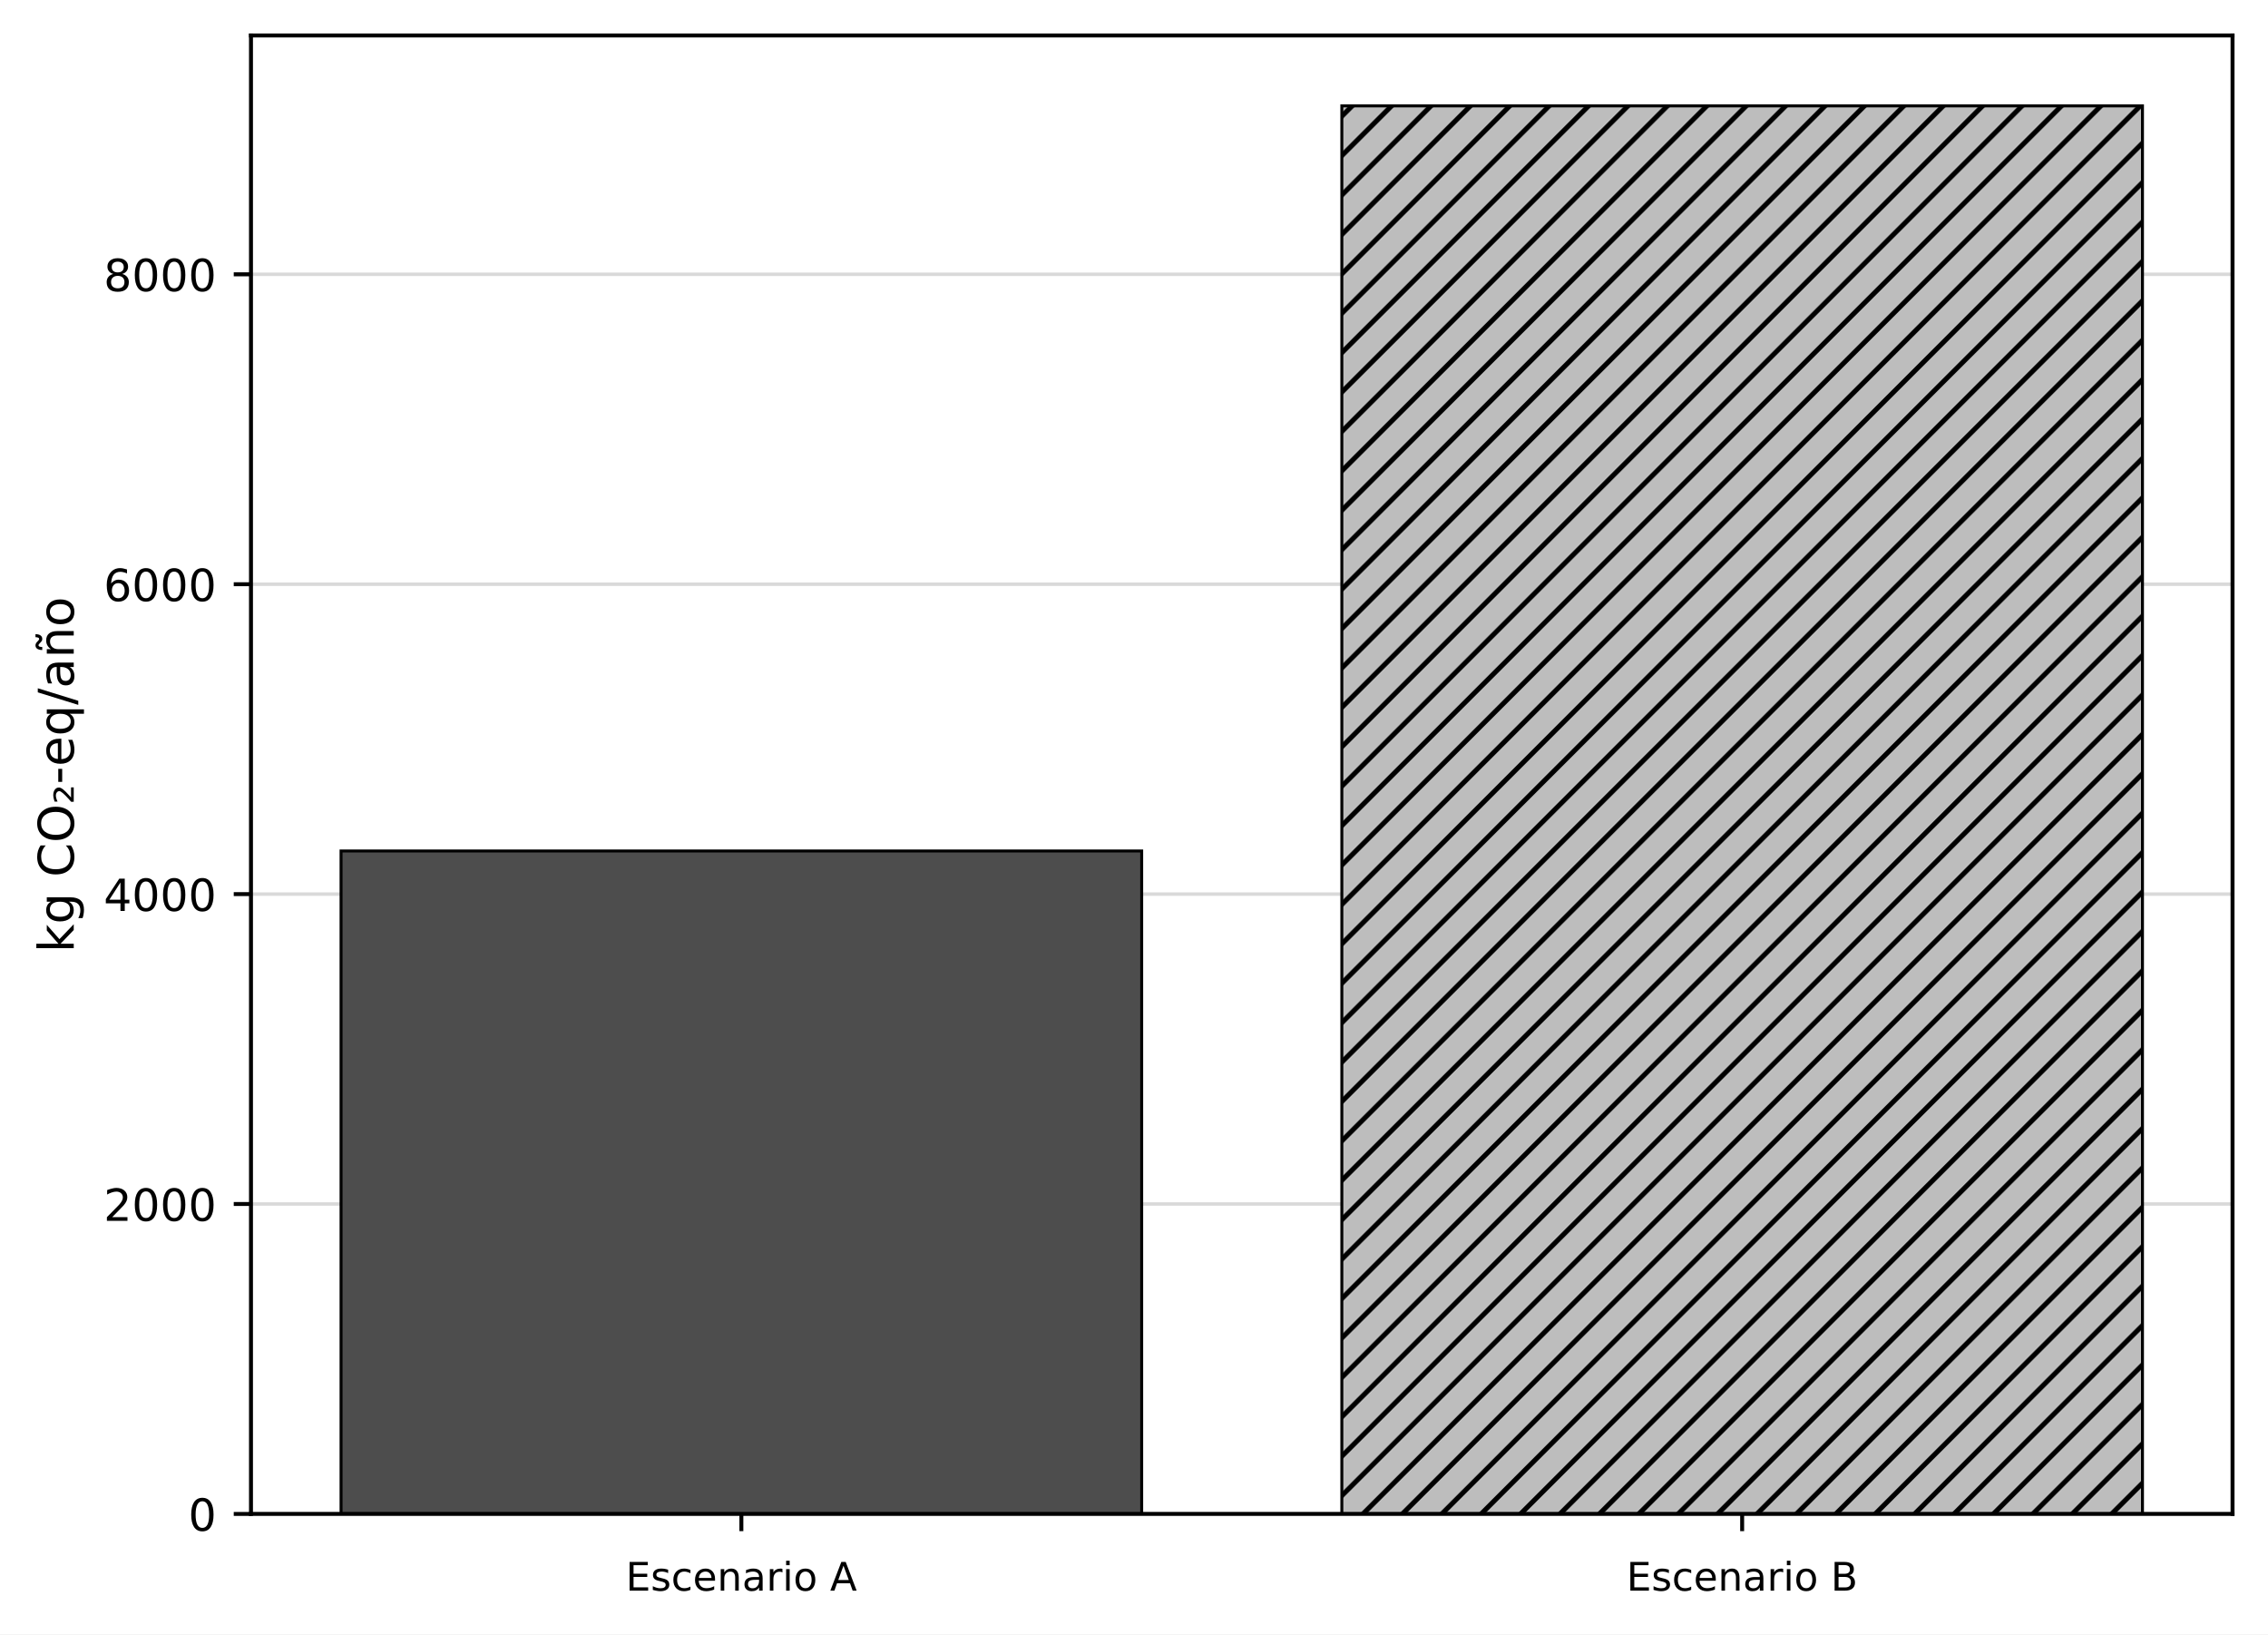
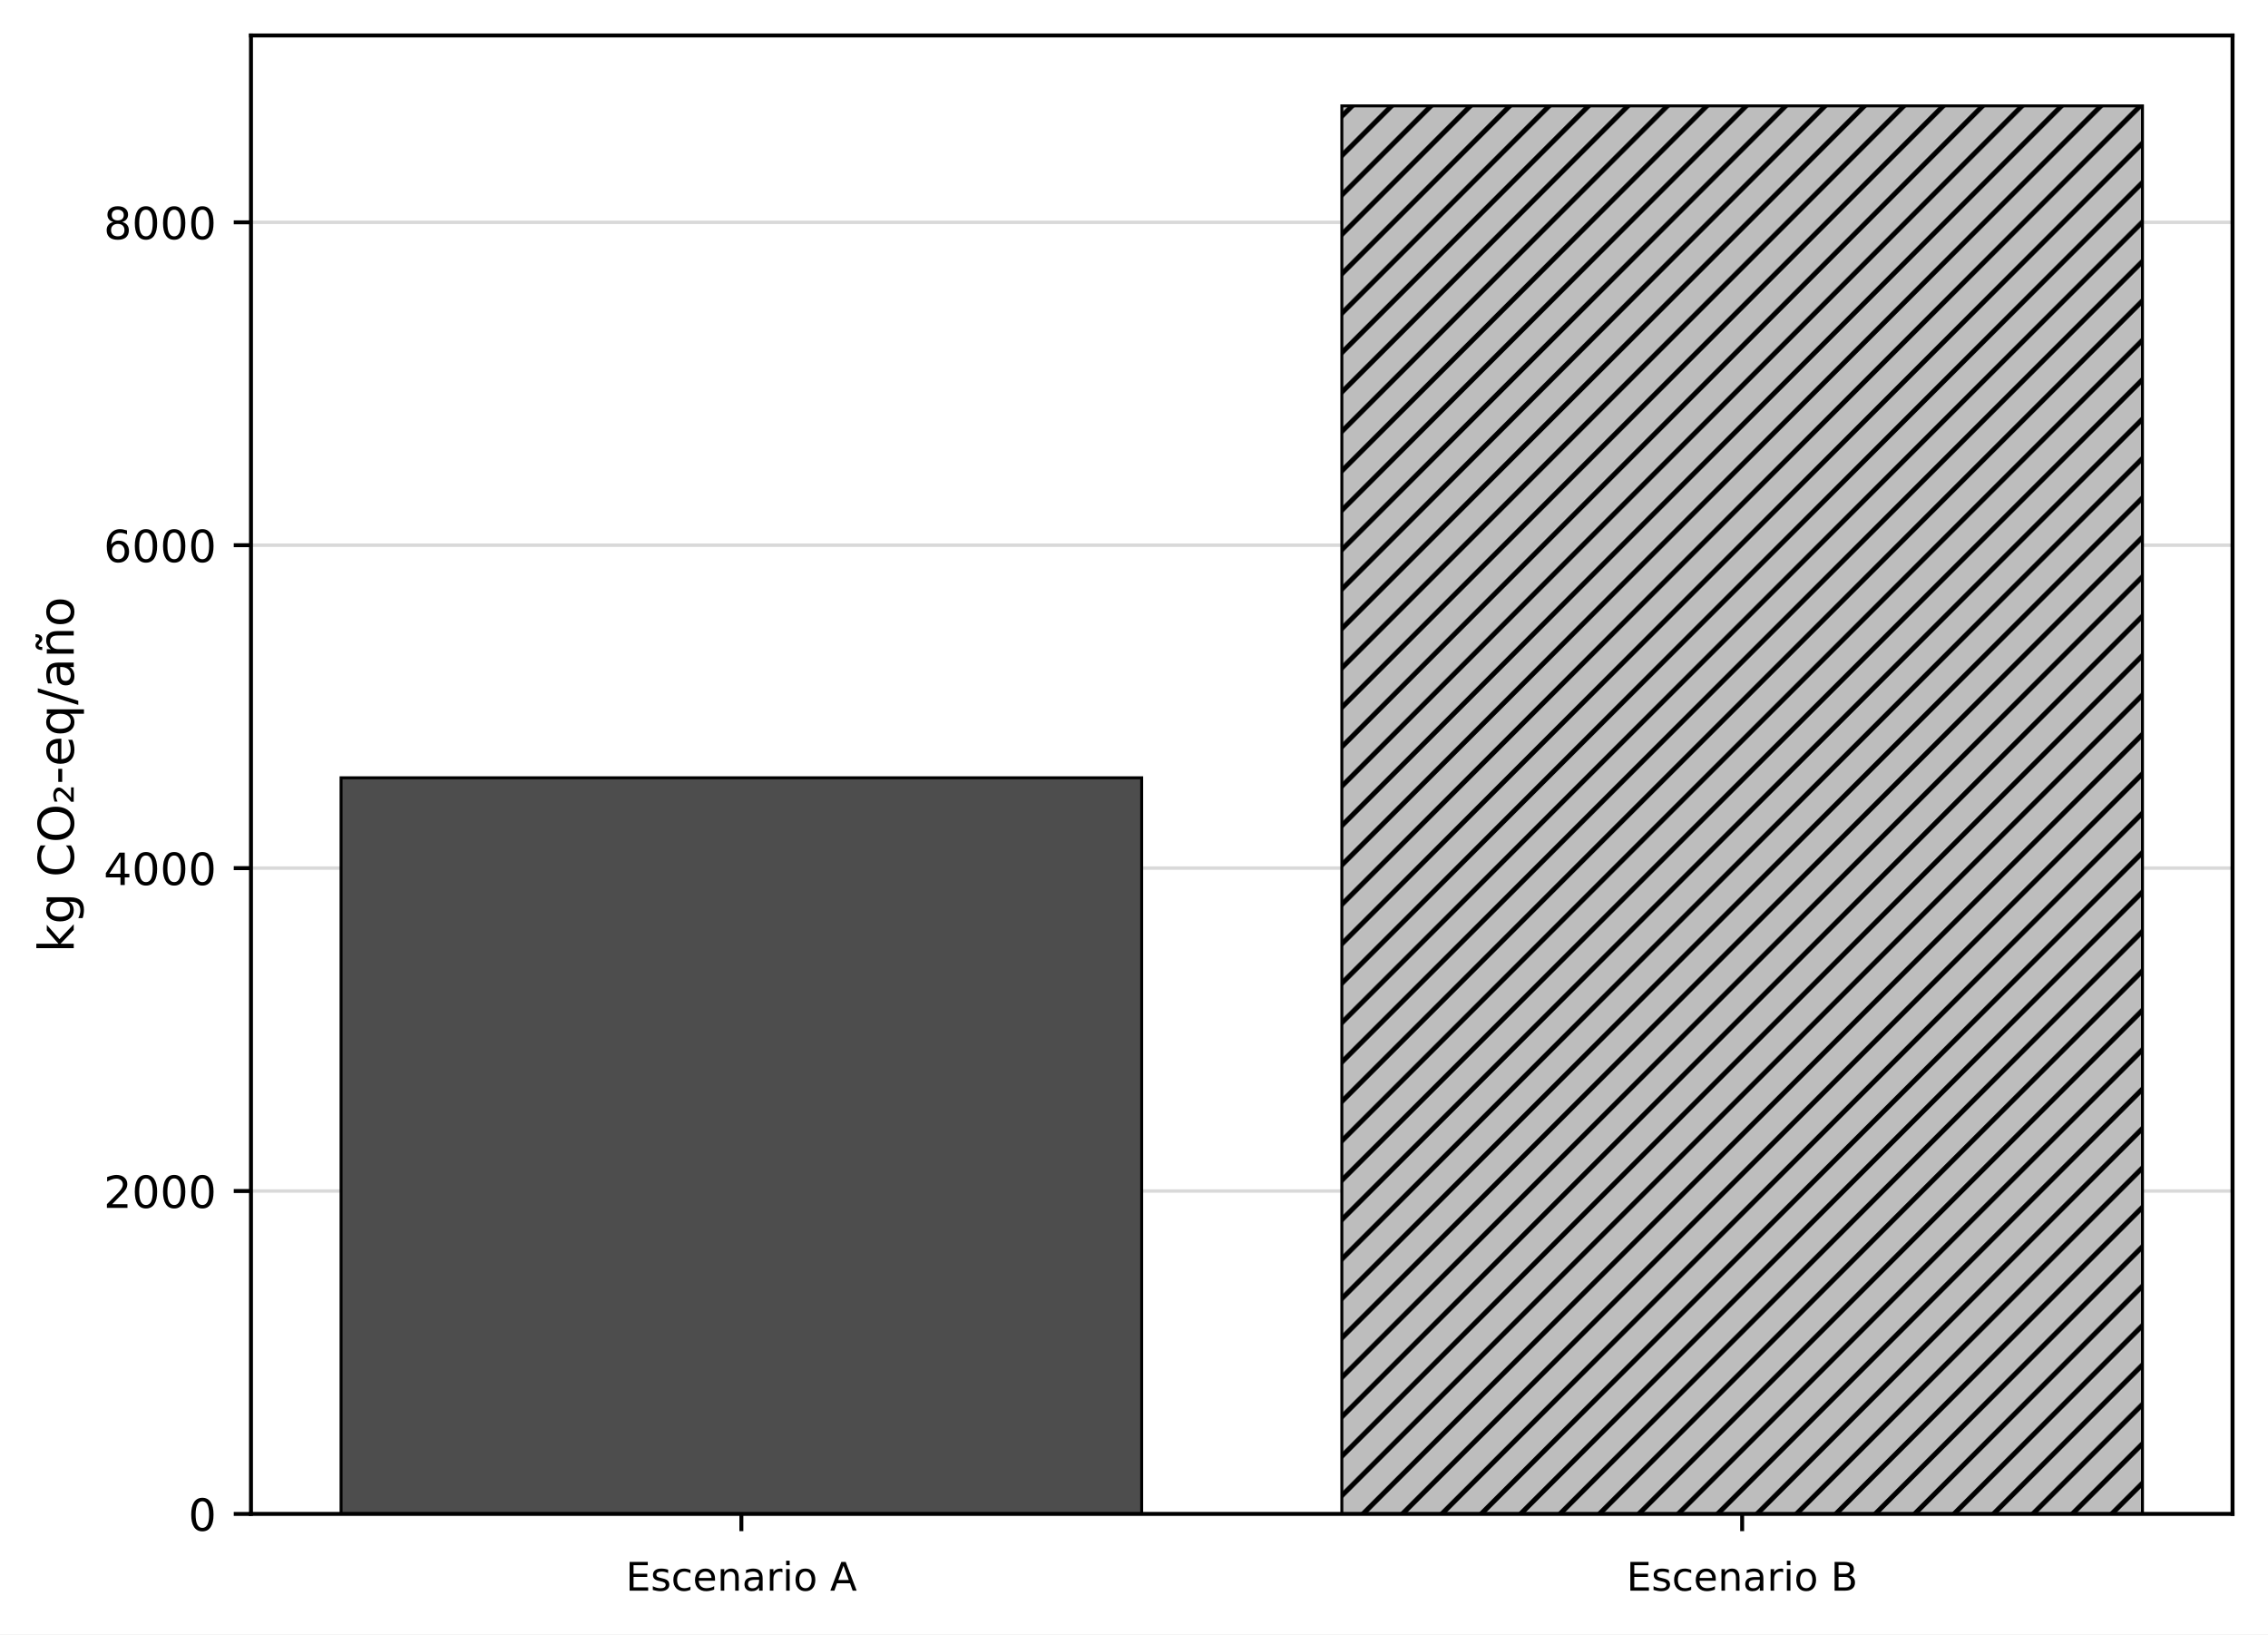
<svg xmlns="http://www.w3.org/2000/svg" xmlns:xlink="http://www.w3.org/1999/xlink" width="460.433pt" height="331.743pt" viewBox="0 0 460.433 331.743" version="1.1">
  <defs>
    <style type="text/css">*{stroke-linejoin: round; stroke-linecap: butt}</style>
  </defs>
  <g id="figure_1">
    <g id="patch_1">
-       <path d="M 0 331.743  L 460.433 331.743  L 460.433 0  L 0 0  z " style="fill: #ffffff" />
+       <path d="M 0 331.743 L 460.433 331.743 L 460.433 0 L 0 0 z " style="fill: #ffffff" />
    </g>
    <g id="axes_1">
      <g id="patch_2">
-         <path d="M 50.953 307.3  L 453.233 307.3  L 453.233 7.2  L 50.953 7.2  z " style="fill: #ffffff" />
+         <path d="M 50.953 307.3 L 453.233 307.3 L 453.233 7.2 L 50.953 7.2 z " style="fill: #ffffff" />
      </g>
      <g id="matplotlib.axis_1">
        <g id="xtick_1">
          <g id="line2d_1">
            <defs>
-               <path id="ma55a5f6a79" d="M 0 0  L 0 3.5  " style="stroke: #000000; stroke-width: 0.8" />
+               <path id="m8512bdd903" d="M 0 0 L 0 3.5 " style="stroke: #000000; stroke-width: 0.8" />
            </defs>
            <g>
-               <use xlink:href="#ma55a5f6a79" x="150.508" y="307.3" style="stroke: #000000; stroke-width: 0.8" />
+               <use xlink:href="#m8512bdd903" x="150.508" y="307.3" style="stroke: #000000; stroke-width: 0.8" />
            </g>
          </g>
          <g id="text_1">
            <text style="font-size: 8px; font-family: 'DejaVu Sans'; text-anchor: middle" x="150.508" y="322.879" transform="rotate(-0 150.5076 322.8788)">Escenario A</text>
          </g>
        </g>
        <g id="xtick_2">
          <g id="line2d_2">
            <g>
-               <use xlink:href="#ma55a5f6a79" x="353.679" y="307.3" style="stroke: #000000; stroke-width: 0.8" />
+               <use xlink:href="#m8512bdd903" x="353.679" y="307.3" style="stroke: #000000; stroke-width: 0.8" />
            </g>
          </g>
          <g id="text_2">
            <text style="font-size: 8px; font-family: 'DejaVu Sans'; text-anchor: middle" x="353.679" y="322.879" transform="rotate(-0 353.6793 322.8788)">Escenario B</text>
          </g>
        </g>
      </g>
      <g id="matplotlib.axis_2">
        <g id="ytick_1">
          <g id="line2d_3">
-             <path d="M 50.953 307.3  L 453.233 307.3  " clip-path="url(#pb0bb57e6a0)" style="fill: none; stroke: #d9d9d9; stroke-width: 0.7; stroke-linecap: square" />
+             <path d="M 50.953 307.3 L 453.233 307.3 " clip-path="url(#p322ee614cd)" style="fill: none; stroke: #d9d9d9; stroke-width: 0.7; stroke-linecap: square" />
          </g>
          <g id="line2d_4">
            <defs>
-               <path id="m1a4f6ff0b9" d="M 0 0  L -3.5 0  " style="stroke: #000000; stroke-width: 0.8" />
+               <path id="me50acbb753" d="M 0 0 L -3.5 0 " style="stroke: #000000; stroke-width: 0.8" />
            </defs>
            <g>
-               <use xlink:href="#m1a4f6ff0b9" x="50.953" y="307.3" style="stroke: #000000; stroke-width: 0.8" />
+               <use xlink:href="#me50acbb753" x="50.953" y="307.3" style="stroke: #000000; stroke-width: 0.8" />
            </g>
          </g>
          <g id="text_3">
            <text style="font-size: 9px; font-family: 'DejaVu Sans'; text-anchor: end" x="43.953" y="310.719" transform="rotate(-0 43.95344 310.7193)">0</text>
          </g>
        </g>
        <g id="ytick_2">
          <g id="line2d_5">
-             <path d="M 50.953 244.395  L 453.233 244.395  " clip-path="url(#pb0bb57e6a0)" style="fill: none; stroke: #d9d9d9; stroke-width: 0.7; stroke-linecap: square" />
+             <path d="M 50.953 241.758 L 453.233 241.758 " clip-path="url(#p322ee614cd)" style="fill: none; stroke: #d9d9d9; stroke-width: 0.7; stroke-linecap: square" />
          </g>
          <g id="line2d_6">
            <g>
-               <use xlink:href="#m1a4f6ff0b9" x="50.953" y="244.395" style="stroke: #000000; stroke-width: 0.8" />
+               <use xlink:href="#me50acbb753" x="50.953" y="241.758" style="stroke: #000000; stroke-width: 0.8" />
            </g>
          </g>
          <g id="text_4">
-             <text style="font-size: 9px; font-family: 'DejaVu Sans'; text-anchor: end" x="43.953" y="247.814" transform="rotate(-0 43.95344 247.8145)">2000</text>
+             <text style="font-size: 9px; font-family: 'DejaVu Sans'; text-anchor: end" x="43.953" y="245.177" transform="rotate(-0 43.95344 245.1771)">2000</text>
          </g>
        </g>
        <g id="ytick_3">
          <g id="line2d_7">
-             <path d="M 50.953 181.49  L 453.233 181.49  " clip-path="url(#pb0bb57e6a0)" style="fill: none; stroke: #d9d9d9; stroke-width: 0.7; stroke-linecap: square" />
+             <path d="M 50.953 176.216 L 453.233 176.216 " clip-path="url(#p322ee614cd)" style="fill: none; stroke: #d9d9d9; stroke-width: 0.7; stroke-linecap: square" />
          </g>
          <g id="line2d_8">
            <g>
-               <use xlink:href="#m1a4f6ff0b9" x="50.953" y="181.49" style="stroke: #000000; stroke-width: 0.8" />
+               <use xlink:href="#me50acbb753" x="50.953" y="176.216" style="stroke: #000000; stroke-width: 0.8" />
            </g>
          </g>
          <g id="text_5">
-             <text style="font-size: 9px; font-family: 'DejaVu Sans'; text-anchor: end" x="43.953" y="184.91" transform="rotate(-0 43.95344 184.9097)">4000</text>
+             <text style="font-size: 9px; font-family: 'DejaVu Sans'; text-anchor: end" x="43.953" y="179.635" transform="rotate(-0 43.95344 179.6349)">4000</text>
          </g>
        </g>
        <g id="ytick_4">
          <g id="line2d_9">
-             <path d="M 50.953 118.586  L 453.233 118.586  " clip-path="url(#pb0bb57e6a0)" style="fill: none; stroke: #d9d9d9; stroke-width: 0.7; stroke-linecap: square" />
+             <path d="M 50.953 110.673 L 453.233 110.673 " clip-path="url(#p322ee614cd)" style="fill: none; stroke: #d9d9d9; stroke-width: 0.7; stroke-linecap: square" />
          </g>
          <g id="line2d_10">
            <g>
-               <use xlink:href="#m1a4f6ff0b9" x="50.953" y="118.586" style="stroke: #000000; stroke-width: 0.8" />
+               <use xlink:href="#me50acbb753" x="50.953" y="110.673" style="stroke: #000000; stroke-width: 0.8" />
            </g>
          </g>
          <g id="text_6">
-             <text style="font-size: 9px; font-family: 'DejaVu Sans'; text-anchor: end" x="43.953" y="122.005" transform="rotate(-0 43.95344 122.0049)">6000</text>
+             <text style="font-size: 9px; font-family: 'DejaVu Sans'; text-anchor: end" x="43.953" y="114.093" transform="rotate(-0 43.95344 114.0926)">6000</text>
          </g>
        </g>
        <g id="ytick_5">
          <g id="line2d_11">
-             <path d="M 50.953 55.681  L 453.233 55.681  " clip-path="url(#pb0bb57e6a0)" style="fill: none; stroke: #d9d9d9; stroke-width: 0.7; stroke-linecap: square" />
+             <path d="M 50.953 45.131 L 453.233 45.131 " clip-path="url(#p322ee614cd)" style="fill: none; stroke: #d9d9d9; stroke-width: 0.7; stroke-linecap: square" />
          </g>
          <g id="line2d_12">
            <g>
-               <use xlink:href="#m1a4f6ff0b9" x="50.953" y="55.681" style="stroke: #000000; stroke-width: 0.8" />
+               <use xlink:href="#me50acbb753" x="50.953" y="45.131" style="stroke: #000000; stroke-width: 0.8" />
            </g>
          </g>
          <g id="text_7">
-             <text style="font-size: 9px; font-family: 'DejaVu Sans'; text-anchor: end" x="43.953" y="59.1" transform="rotate(-0 43.95344 59.10005)">8000</text>
+             <text style="font-size: 9px; font-family: 'DejaVu Sans'; text-anchor: end" x="43.953" y="48.55" transform="rotate(-0 43.95344 48.55042)">8000</text>
          </g>
        </g>
        <g id="text_8">
          <text style="font-size: 10px; font-family: 'DejaVu Sans'; text-anchor: middle" x="14.969" y="157.25" transform="rotate(-90 14.96875 157.25)">kg CO₂-eq/año</text>
        </g>
      </g>
      <g id="patch_3">
-         <path d="M 69.239 307.3  L 231.776 307.3  L 231.776 172.733  L 69.239 172.733  z " clip-path="url(#pb0bb57e6a0)" style="fill: #4d4d4d; stroke: #000000; stroke-width: 0.6; stroke-linejoin: miter" />
+         <path d="M 69.239 307.3 L 231.776 307.3 L 231.776 157.884 L 69.239 157.884 z " clip-path="url(#p322ee614cd)" style="fill: #4d4d4d; stroke: #000000; stroke-width: 0.6; stroke-linejoin: miter" />
      </g>
      <g id="patch_4">
-         <path d="M 272.411 307.3  L 434.948 307.3  L 434.948 21.49  L 272.411 21.49  z " clip-path="url(#pb0bb57e6a0)" style="fill: url(#haabf955e43); stroke: #000000; stroke-width: 0.6; stroke-linejoin: miter" />
+         <path d="M 272.411 307.3 L 434.948 307.3 L 434.948 21.49 L 272.411 21.49 z " clip-path="url(#p322ee614cd)" style="fill: url(#hba91143bd5); stroke: #000000; stroke-width: 0.6; stroke-linejoin: miter" />
      </g>
      <g id="patch_5">
-         <path d="M 50.953 307.3  L 50.953 7.2  " style="fill: none; stroke: #000000; stroke-width: 0.8; stroke-linejoin: miter; stroke-linecap: square" />
+         <path d="M 50.953 307.3 L 50.953 7.2 " style="fill: none; stroke: #000000; stroke-width: 0.8; stroke-linejoin: miter; stroke-linecap: square" />
      </g>
      <g id="patch_6">
-         <path d="M 453.233 307.3  L 453.233 7.2  " style="fill: none; stroke: #000000; stroke-width: 0.8; stroke-linejoin: miter; stroke-linecap: square" />
+         <path d="M 453.233 307.3 L 453.233 7.2 " style="fill: none; stroke: #000000; stroke-width: 0.8; stroke-linejoin: miter; stroke-linecap: square" />
      </g>
      <g id="patch_7">
-         <path d="M 50.953 307.3  L 453.233 307.3  " style="fill: none; stroke: #000000; stroke-width: 0.8; stroke-linejoin: miter; stroke-linecap: square" />
+         <path d="M 50.953 307.3 L 453.233 307.3 " style="fill: none; stroke: #000000; stroke-width: 0.8; stroke-linejoin: miter; stroke-linecap: square" />
      </g>
      <g id="patch_8">
-         <path d="M 50.953 7.2  L 453.233 7.2  " style="fill: none; stroke: #000000; stroke-width: 0.8; stroke-linejoin: miter; stroke-linecap: square" />
+         <path d="M 50.953 7.2 L 453.233 7.2 " style="fill: none; stroke: #000000; stroke-width: 0.8; stroke-linejoin: miter; stroke-linecap: square" />
      </g>
    </g>
  </g>
  <defs>
-     <clipPath id="pb0bb57e6a0">
+     <clipPath id="p322ee614cd">
      <rect x="50.953" y="7.2" width="402.28" height="300.1" />
    </clipPath>
  </defs>
  <defs>
-     <pattern id="haabf955e43" patternUnits="userSpaceOnUse" x="0" y="0" width="72" height="72">
+     <pattern id="hba91143bd5" patternUnits="userSpaceOnUse" x="0" y="0" width="72" height="72">
      <rect x="0" y="0" width="73" height="73" fill="#bdbdbd" />
-       <path d="M -36 36  L 36 -36  M -32 40  L 40 -32  M -28 44  L 44 -28  M -24 48  L 48 -24  M -20 52  L 52 -20  M -16 56  L 56 -16  M -12 60  L 60 -12  M -8 64  L 64 -8  M -4 68  L 68 -4  M 0 72  L 72 0  M 4 76  L 76 4  M 8 80  L 80 8  M 12 84  L 84 12  M 16 88  L 88 16  M 20 92  L 92 20  M 24 96  L 96 24  M 28 100  L 100 28  M 32 104  L 104 32  M 36 108  L 108 36  " style="fill: #000000; stroke: #000000; stroke-width: 1.0; stroke-linecap: butt; stroke-linejoin: miter" />
+       <path d="M -36 36 L 36 -36 M -32 40 L 40 -32 M -28 44 L 44 -28 M -24 48 L 48 -24 M -20 52 L 52 -20 M -16 56 L 56 -16 M -12 60 L 60 -12 M -8 64 L 64 -8 M -4 68 L 68 -4 M 0 72 L 72 0 M 4 76 L 76 4 M 8 80 L 80 8 M 12 84 L 84 12 M 16 88 L 88 16 M 20 92 L 92 20 M 24 96 L 96 24 M 28 100 L 100 28 M 32 104 L 104 32 M 36 108 L 108 36 " style="fill: #000000; stroke: #000000; stroke-width: 1.0; stroke-linecap: butt; stroke-linejoin: miter" />
    </pattern>
  </defs>
</svg>
